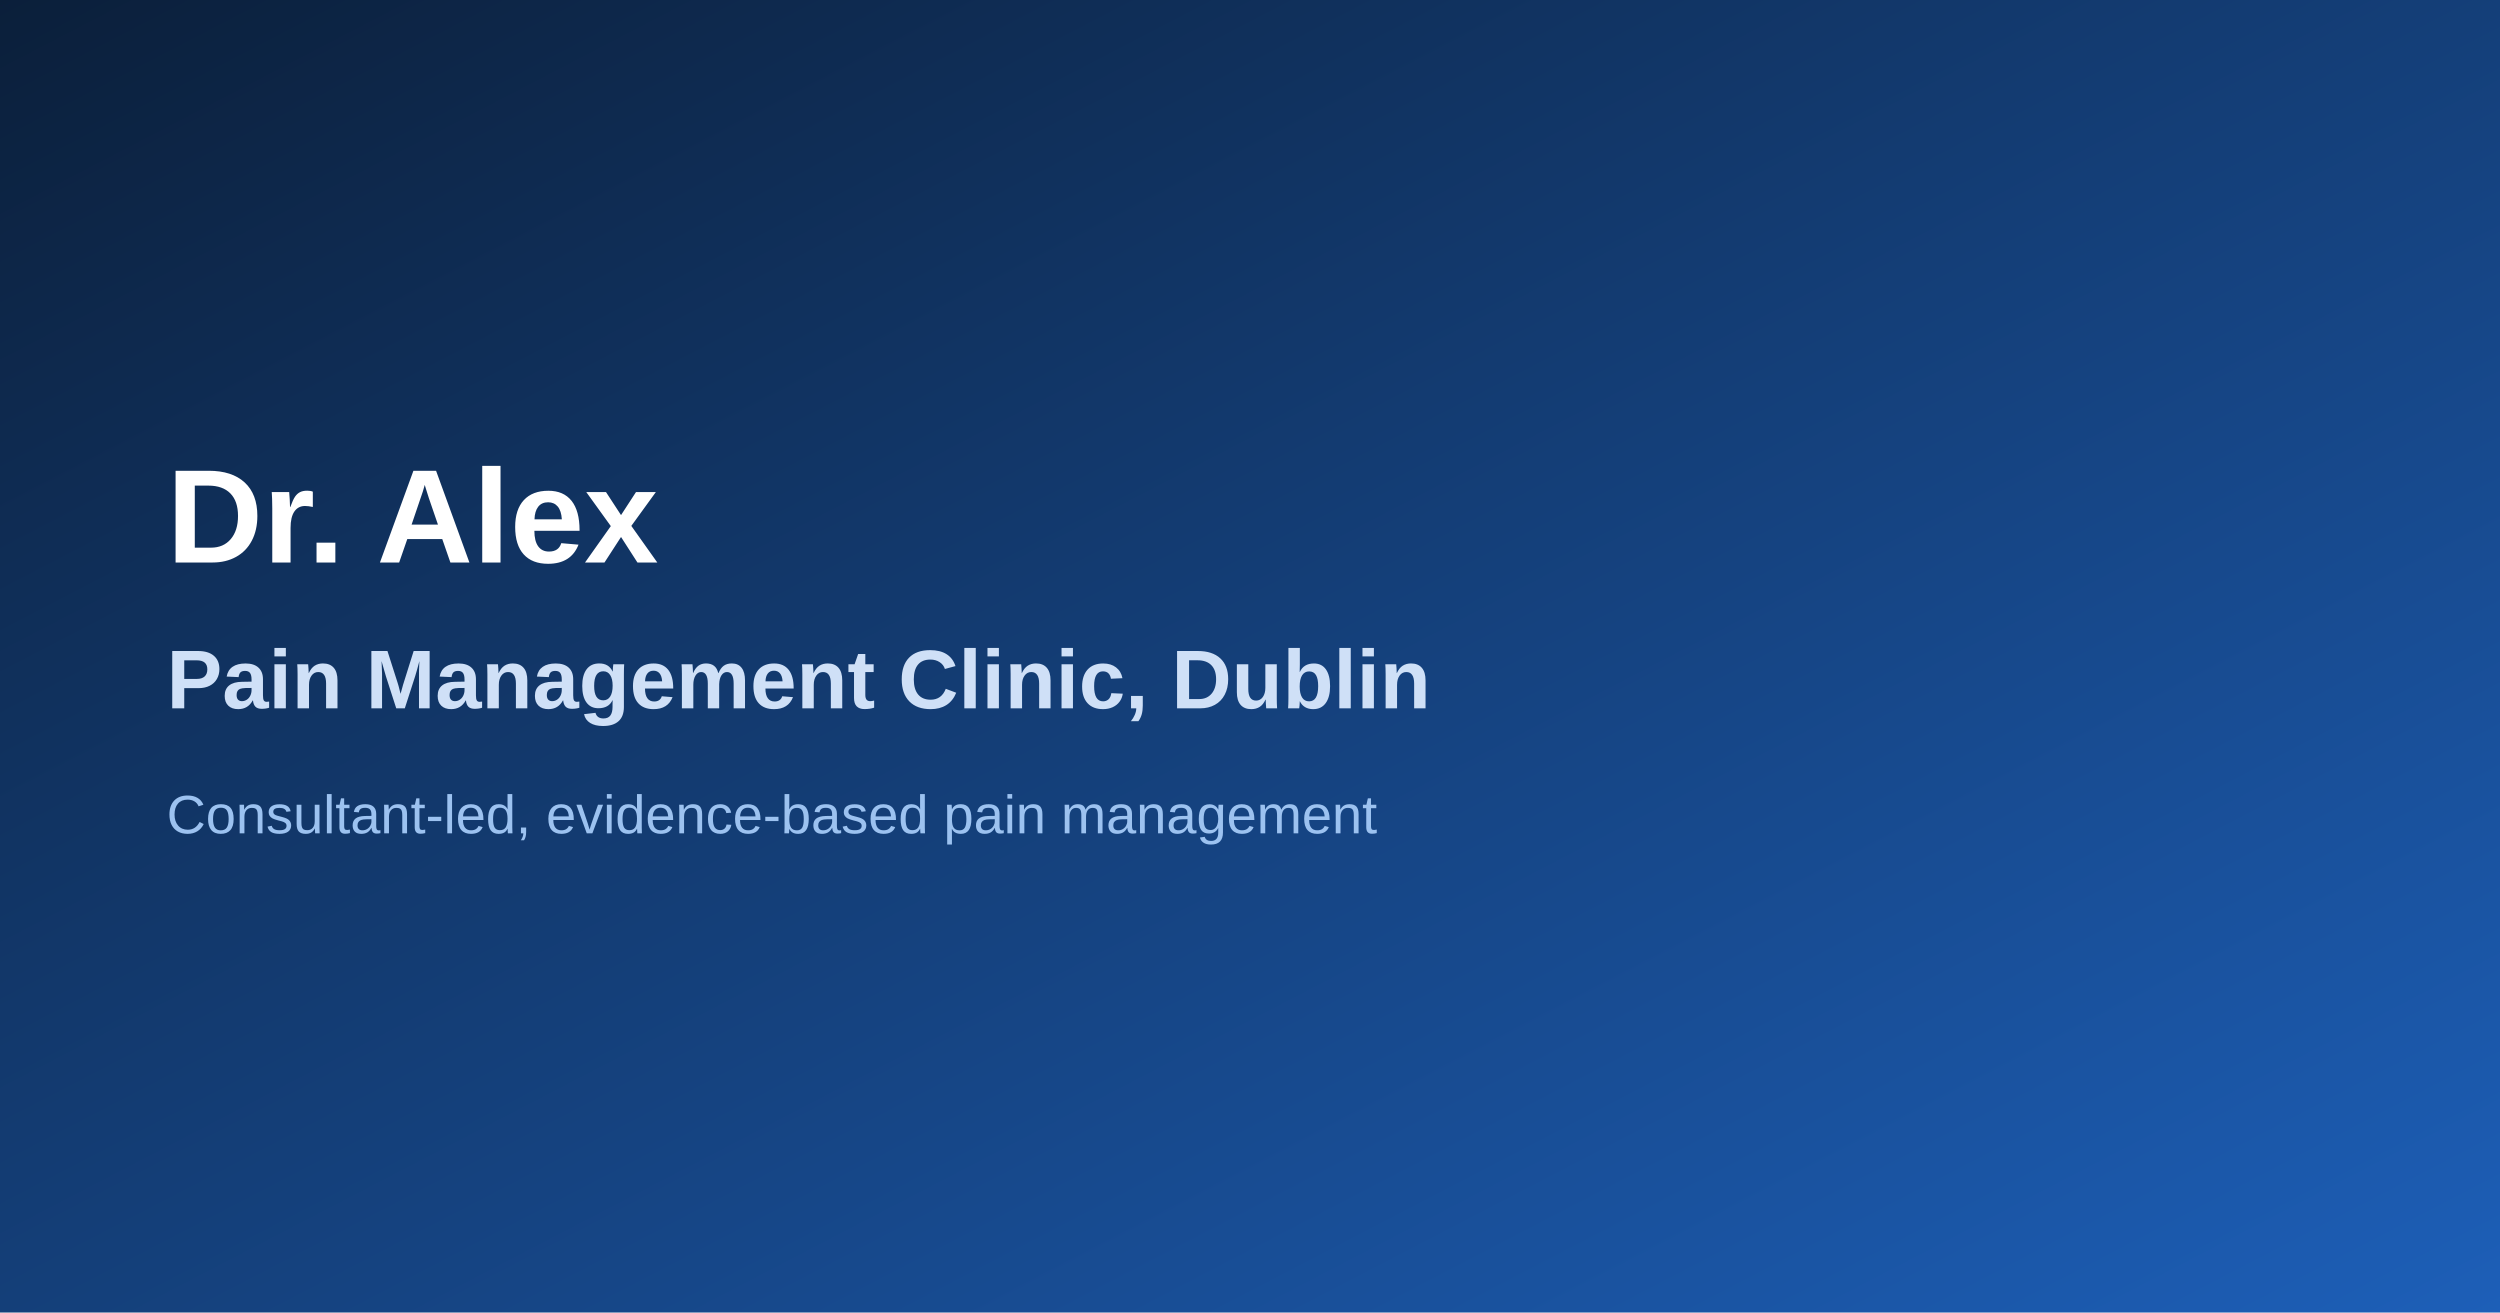
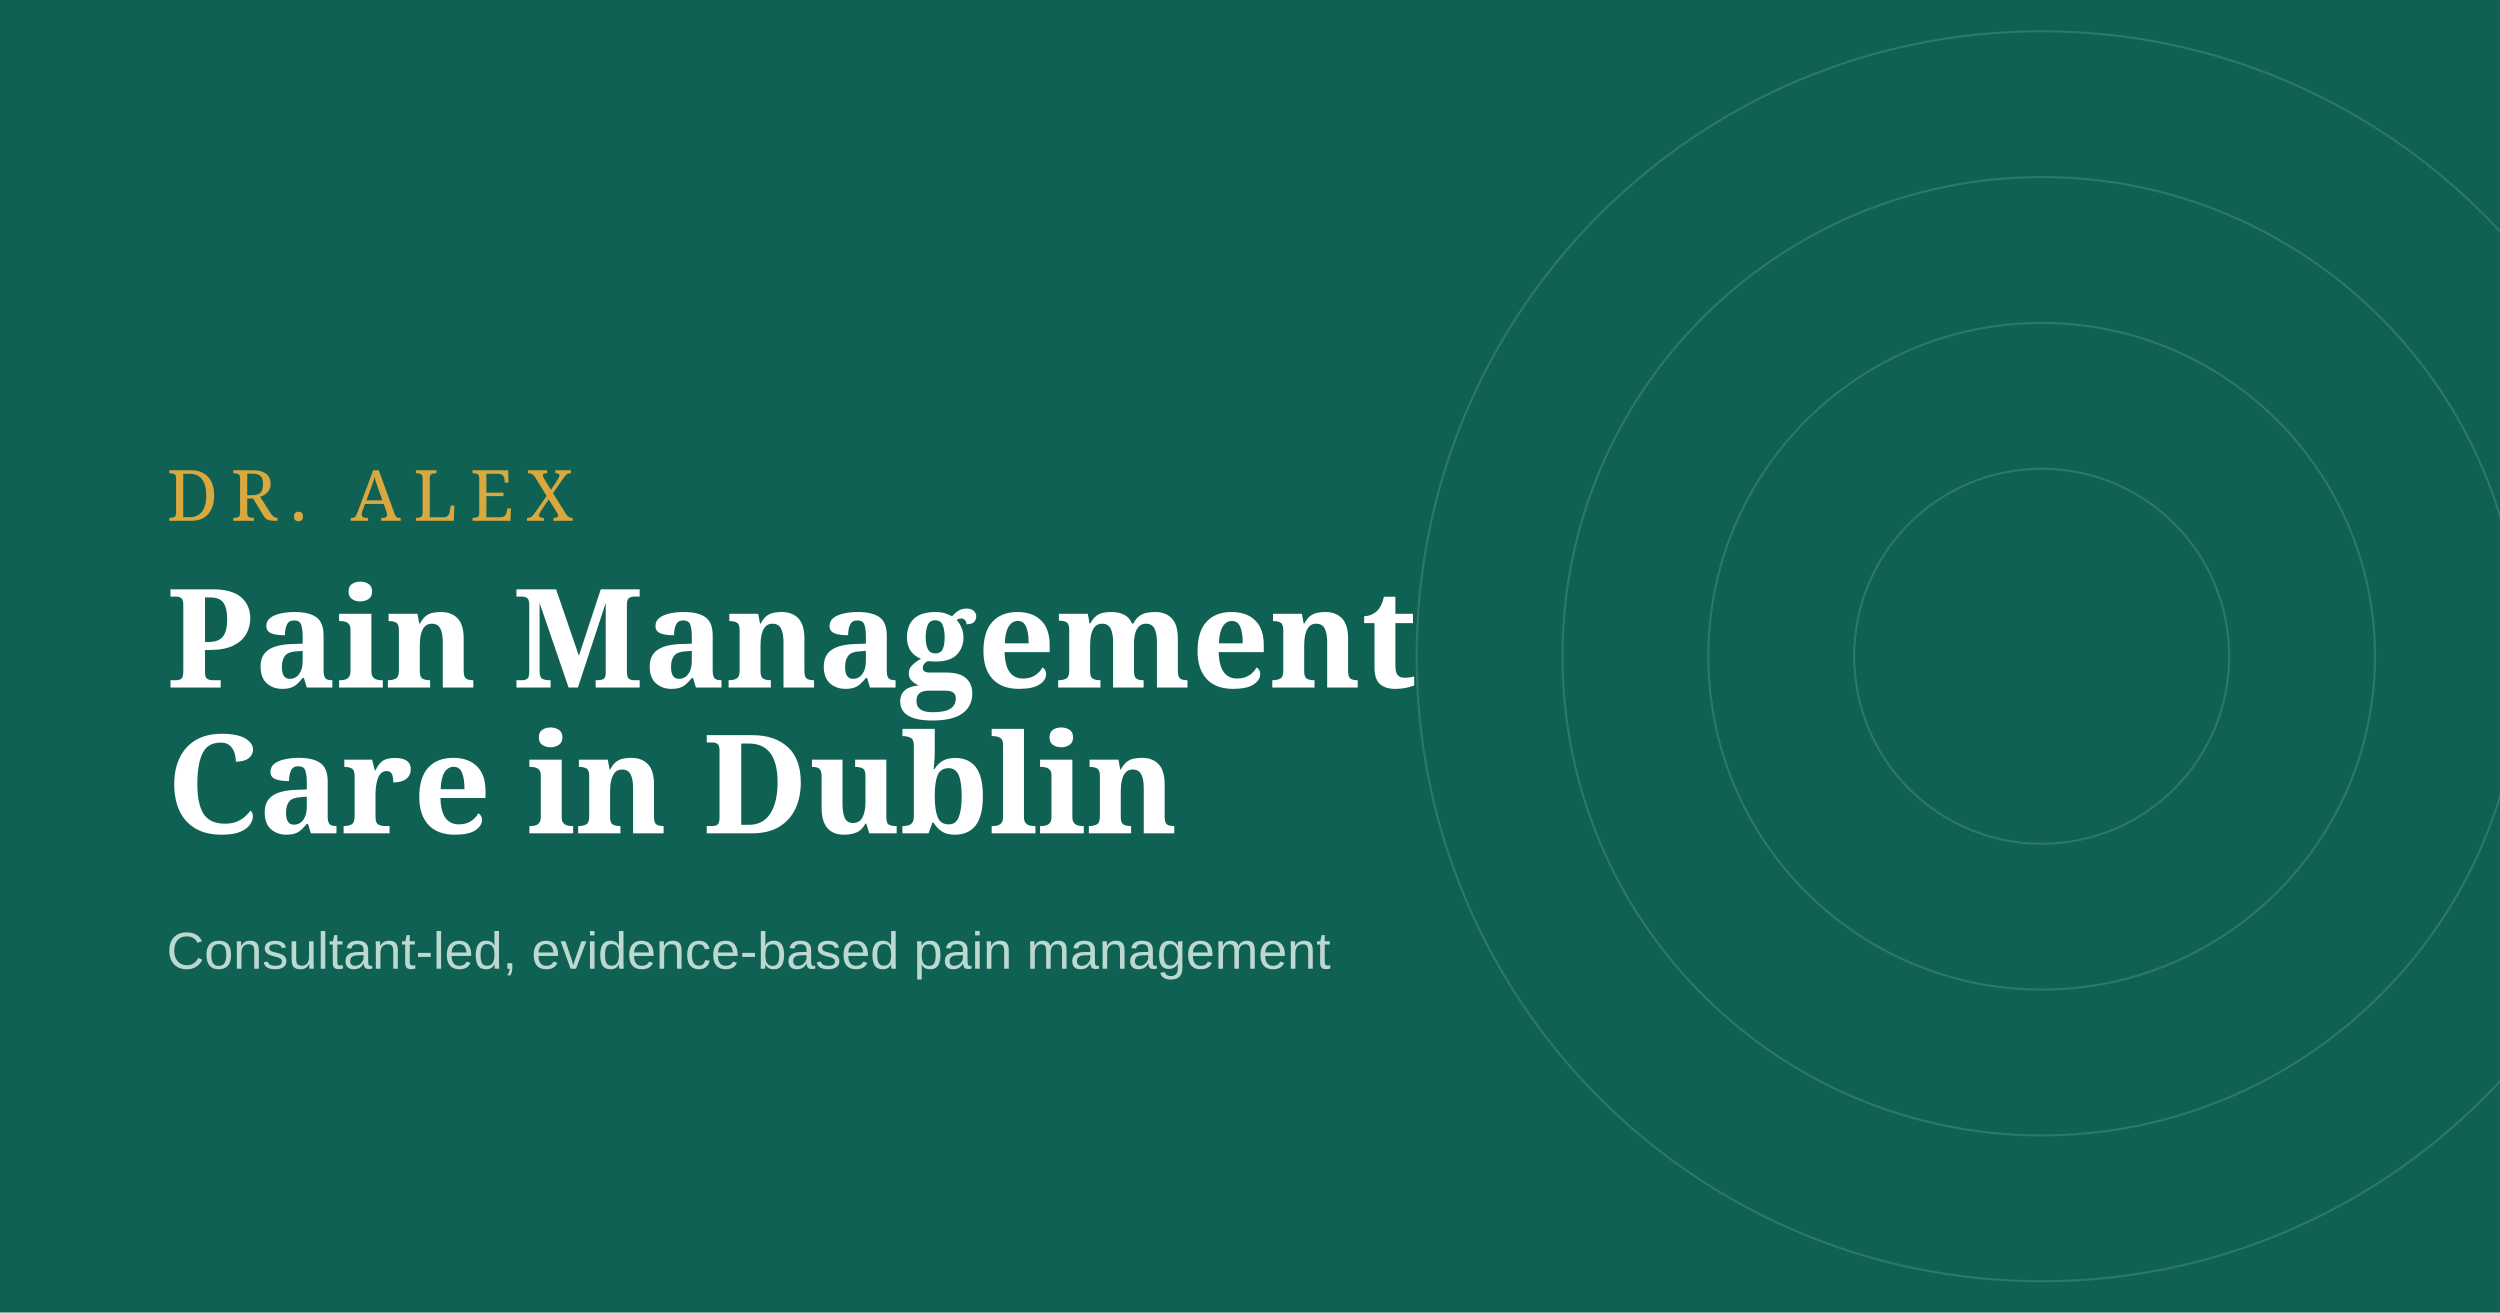
<svg xmlns="http://www.w3.org/2000/svg" viewBox="0 0 1200 630">
-   <defs>
-     <linearGradient id="bg" x1="0" y1="0" x2="1" y2="1">
-       <stop offset="0%" stop-color="#0b1f3a" />
-       <stop offset="100%" stop-color="#1d5fb8" />
-     </linearGradient>
-   </defs>
-   <rect width="1200" height="630" fill="url(#bg)" />
-   <text x="80" y="270" font-family="Arial, Helvetica, sans-serif" font-size="64" font-weight="700" fill="#ffffff">Dr. Alex</text>
-   <text x="80" y="340" font-family="Arial, Helvetica, sans-serif" font-size="40" font-weight="600" fill="#cfe0f7">Pain Management Clinic, Dublin</text>
-   <text x="80" y="400" font-family="Arial, Helvetica, sans-serif" font-size="26" fill="#9cc2f0">Consultant-led, evidence-based pain management</text>
+   <rect width="1200" height="630" fill="#0e6153" />
+   <g fill="none" stroke="#ffffff" opacity="0.14">
+     <circle cx="980" cy="315" r="90" />
+     <circle cx="980" cy="315" r="160" />
+     <circle cx="980" cy="315" r="230" />
+     <circle cx="980" cy="315" r="300" />
+   </g>
+   <text x="80" y="250" font-family="Georgia, serif" font-size="34" fill="#d9a93f" letter-spacing="6">DR. ALEX</text>
+   <text x="80" y="330" font-family="Georgia, serif" font-size="66" font-weight="700" fill="#ffffff">Pain Management</text>
+   <text x="80" y="400" font-family="Georgia, serif" font-size="66" font-weight="700" fill="#ffffff">Care in Dublin</text>
+   <text x="80" y="465" font-family="Arial, Helvetica, sans-serif" font-size="25" fill="#bcd8d1">Consultant-led, evidence-based pain management</text>
</svg>
